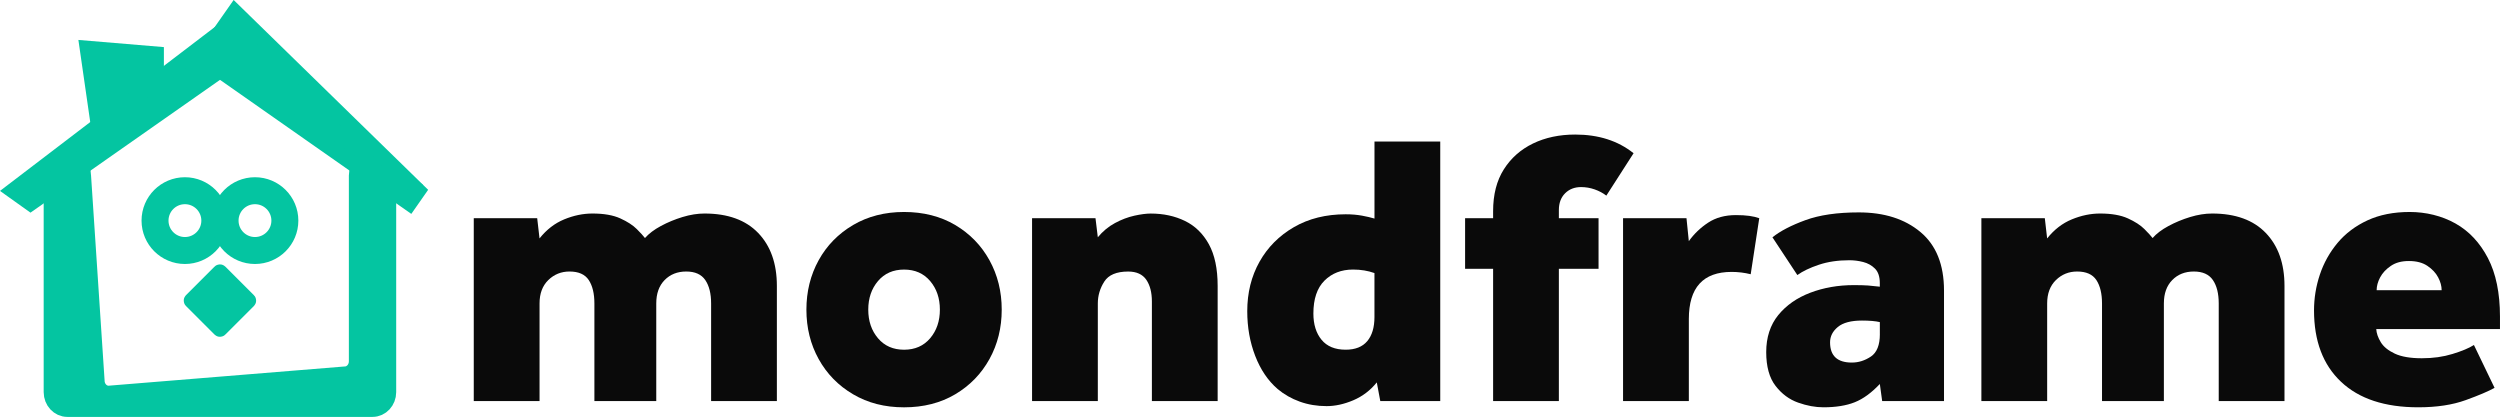
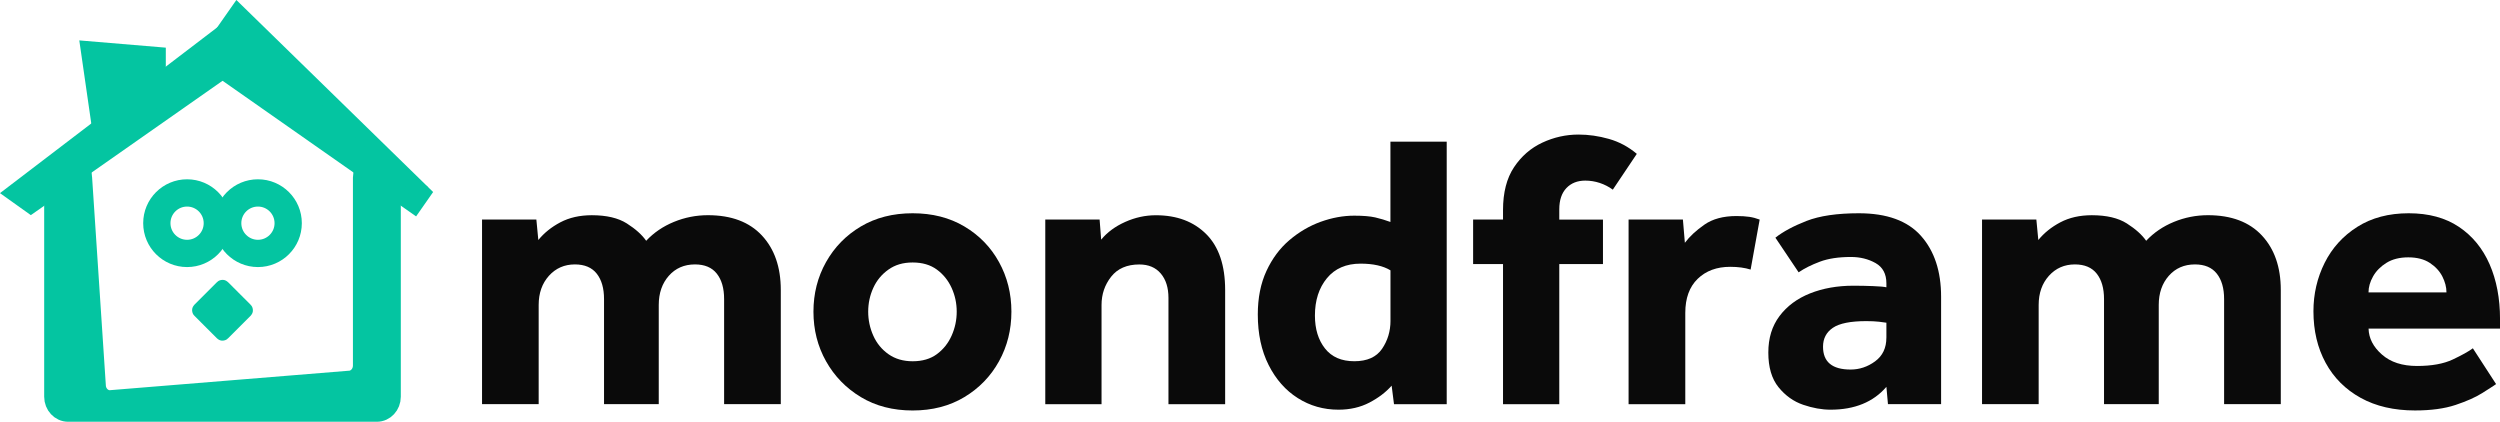
- <svg xmlns="http://www.w3.org/2000/svg" id="Layer_2" viewBox="0 0 1020.02 170.1">
+ <svg xmlns="http://www.w3.org/2000/svg" id="Layer_2" viewBox="0 0 1008.27 170.1">
  <defs>
    <style>.cls-1{fill:none;stroke-width:11px;}.cls-1,.cls-2,.cls-3{stroke:#04c5a1;stroke-miterlimit:10;}.cls-4{fill:#0a0a0a;}.cls-2{stroke-width:6px;}.cls-2,.cls-3{fill:#04c5a1;}.cls-3{stroke-width:8px;}</style>
  </defs>
  <g id="Layer_1-2">
-     <path class="cls-4" d="M193.3,163.64v-74.61h25.88l.95,8.25c2.86-3.6,6.22-6.19,10.08-7.78,3.86-1.59,7.7-2.38,11.51-2.38,4.66,0,8.44.66,11.35,1.98,2.91,1.32,5.16,2.78,6.75,4.37,1.59,1.59,2.7,2.81,3.33,3.65,1.59-1.8,3.76-3.44,6.51-4.92,2.75-1.48,5.69-2.7,8.81-3.65,3.12-.95,6.11-1.43,8.97-1.43,9.52,0,16.83,2.65,21.91,7.94,5.08,5.29,7.62,12.49,7.62,21.59v46.99h-26.83v-39.84c0-4.02-.79-7.2-2.38-9.53-1.59-2.33-4.18-3.49-7.78-3.49s-6.54,1.17-8.81,3.49c-2.28,2.33-3.41,5.5-3.41,9.53v39.84h-25.24v-39.84c0-4.02-.77-7.2-2.3-9.53-1.54-2.33-4.15-3.49-7.86-3.49-3.39,0-6.27,1.17-8.65,3.49-2.38,2.33-3.57,5.5-3.57,9.53v39.84h-26.83Z" />
-     <path class="cls-4" d="M329.02,126.34c0-7.41,1.67-14.13,5-20.16s8.02-10.82,14.05-14.37c6.03-3.54,12.96-5.32,20.8-5.32s14.89,1.77,20.87,5.32c5.98,3.55,10.64,8.33,13.97,14.37s5,12.75,5,20.16-1.67,14.13-5,20.16-7.99,10.82-13.97,14.37c-5.98,3.54-12.94,5.32-20.87,5.32s-14.76-1.77-20.8-5.32c-6.03-3.54-10.71-8.33-14.05-14.37s-5-12.75-5-20.16ZM368.87,142.69c4.44,0,7.99-1.56,10.64-4.68,2.64-3.12,3.97-7.01,3.97-11.67s-1.32-8.54-3.97-11.67c-2.65-3.12-6.19-4.68-10.64-4.68s-7.99,1.56-10.64,4.68c-2.65,3.12-3.97,7.01-3.97,11.67s1.32,8.55,3.97,11.67c2.64,3.12,6.19,4.68,10.64,4.68Z" />
-     <path class="cls-4" d="M421.09,163.64v-74.61h25.88l.95,7.78c2.01-2.43,4.34-4.37,6.98-5.79,2.64-1.43,5.29-2.43,7.94-3.02,2.64-.58,4.87-.87,6.67-.87,5.18,0,9.84,1.01,13.97,3.02,4.13,2.01,7.38,5.19,9.76,9.52,2.38,4.34,3.57,10,3.57,16.99v46.99h-26.83v-40.64c0-3.7-.77-6.67-2.3-8.89-1.54-2.22-4-3.33-7.38-3.33-4.76,0-8.02,1.38-9.76,4.13-1.75,2.75-2.62,5.71-2.62,8.89v39.84h-26.83Z" />
-     <path class="cls-4" d="M563.17,163.64l-1.43-7.62c-2.65,3.28-5.85,5.71-9.6,7.3-3.76,1.59-7.38,2.38-10.87,2.38-3.92,0-7.57-.61-10.95-1.83-3.39-1.22-6.4-2.94-9.05-5.16-3.92-3.39-6.96-7.88-9.13-13.49-2.17-5.61-3.25-11.69-3.25-18.26,0-7.51,1.67-14.23,5-20.16,3.33-5.93,8.02-10.64,14.05-14.13,6.03-3.49,13.07-5.24,21.11-5.24,2.43,0,4.66.19,6.67.56,2.01.37,3.7.77,5.08,1.19v-31.43h26.83v105.88h-24.45ZM560.79,129.35v-17.94c-2.65-.95-5.56-1.43-8.73-1.43-4.76,0-8.65,1.51-11.67,4.52-3.02,3.02-4.52,7.49-4.52,13.41,0,4.44,1.11,8.02,3.33,10.72,2.22,2.7,5.5,4.05,9.84,4.05,3.91,0,6.85-1.16,8.81-3.49,1.96-2.33,2.94-5.61,2.94-9.84Z" />
-     <path class="cls-4" d="M609.2,163.64v-53.97h-11.43v-20.64h11.43v-2.86c0-6.77,1.45-12.46,4.37-17.06,2.91-4.6,6.88-8.12,11.91-10.56,5.02-2.43,10.77-3.65,17.22-3.65,9.52,0,17.46,2.54,23.81,7.62l-11.11,17.3c-1.38-1.06-2.96-1.91-4.76-2.54-1.8-.63-3.65-.95-5.56-.95-2.65,0-4.82.85-6.51,2.54s-2.54,3.97-2.54,6.83v3.33h16.19v20.64h-16.19v53.97h-26.83Z" />
-     <path class="cls-4" d="M662.22,163.64v-74.61h25.88l.95,9.37c2.12-2.96,4.74-5.48,7.86-7.54,3.12-2.06,6.91-3.1,11.35-3.1,2.12,0,3.94.11,5.48.32,1.53.21,2.88.53,4.05.95l-3.49,22.86c-2.54-.63-5.13-.95-7.78-.95-11.64,0-17.46,6.4-17.46,19.21v33.49h-26.83Z" />
-     <path class="cls-4" d="M767.94,163.64l-.95-6.98c-3.39,3.6-6.8,6.09-10.24,7.46-3.44,1.37-7.7,2.06-12.78,2.06-3.28,0-6.72-.63-10.32-1.91-3.6-1.27-6.67-3.54-9.21-6.83-2.54-3.28-3.81-7.88-3.81-13.81s1.64-11.06,4.92-15.08c3.28-4.02,7.64-7.06,13.1-9.13,5.45-2.06,11.35-3.09,17.7-3.09,2.43,0,4.39.05,5.87.16,1.48.11,3.07.27,4.76.48v-1.43c0-2.64-.66-4.63-1.98-5.95-1.32-1.32-2.94-2.22-4.84-2.7-1.91-.48-3.76-.71-5.56-.71-4.66,0-8.81.61-12.46,1.83-3.65,1.22-6.59,2.62-8.81,4.21l-10.16-15.4c3.17-2.54,7.64-4.87,13.41-6.98,5.77-2.12,13.04-3.18,21.83-3.18,10.37,0,18.76,2.67,25.16,8.02,6.4,5.35,9.6,13.31,9.6,23.89v45.08h-25.24ZM766.99,136.34v-4.92c-1.8-.42-4.23-.63-7.3-.63-4.44,0-7.73.87-9.84,2.62-2.12,1.75-3.17,3.84-3.17,6.27,0,5.5,2.96,8.25,8.89,8.25,2.75,0,5.34-.82,7.78-2.46,2.43-1.64,3.65-4.68,3.65-9.13Z" />
-     <path class="cls-4" d="M808.42,163.64v-74.61h25.88l.95,8.25c2.86-3.6,6.22-6.19,10.08-7.78,3.86-1.59,7.7-2.38,11.51-2.38,4.66,0,8.44.66,11.35,1.98,2.91,1.32,5.16,2.78,6.75,4.37s2.7,2.81,3.33,3.65c1.59-1.8,3.75-3.44,6.51-4.92,2.75-1.48,5.69-2.7,8.81-3.65,3.12-.95,6.11-1.43,8.97-1.43,9.52,0,16.83,2.65,21.91,7.94,5.08,5.29,7.62,12.49,7.62,21.59v46.99h-26.83v-39.84c0-4.02-.79-7.2-2.38-9.53-1.59-2.33-4.18-3.49-7.78-3.49s-6.54,1.17-8.81,3.49c-2.28,2.33-3.41,5.5-3.41,9.53v39.84h-25.24v-39.84c0-4.02-.77-7.2-2.3-9.53-1.54-2.33-4.15-3.49-7.86-3.49-3.39,0-6.27,1.17-8.65,3.49-2.38,2.33-3.57,5.5-3.57,9.53v39.84h-26.83Z" />
-     <path class="cls-4" d="M1009.39,140.78l8.41,17.46c-2.44,1.38-6.35,3.04-11.75,5s-11.85,2.94-19.37,2.94c-13.65,0-24.16-3.46-31.51-10.4-7.36-6.93-11.03-16.64-11.03-29.13,0-4.97.79-9.84,2.38-14.6,1.59-4.76,3.99-9.07,7.22-12.94,3.23-3.86,7.3-6.93,12.22-9.21,4.92-2.27,10.66-3.41,17.22-3.41s13.1,1.56,18.65,4.68c5.56,3.12,9.97,7.83,13.26,14.13,3.28,6.3,4.92,14.26,4.92,23.89v5.08h-50.48c.1,1.69.71,3.47,1.83,5.32,1.11,1.85,3.02,3.41,5.71,4.68,2.7,1.27,6.38,1.9,11.03,1.9s8.73-.58,12.54-1.75c3.81-1.16,6.72-2.38,8.73-3.65ZM969.7,118.4h26.51c0-1.69-.48-3.44-1.43-5.24-.95-1.8-2.41-3.36-4.37-4.68-1.96-1.32-4.47-1.98-7.54-1.98s-5.42.66-7.38,1.98c-1.96,1.33-3.41,2.88-4.37,4.68-.95,1.8-1.43,3.55-1.43,5.24Z" />
    <polygon class="cls-2" points="63.87 21.98 63.87 34.55 51.67 34.55 51.67 47.13 39.46 47.13 35.49 19.6 63.87 21.98" />
    <path class="cls-3" d="M157.65,71.62v88.38c0,3.37-2.53,6.1-5.66,6.1H27.48c-3.12,0-5.66-2.73-5.66-6.1v-88.38c0-3.37,2.53-6.1,5.66-6.1h0c3.12,0,5.66,2.73,5.66,6.1l5.53,83.66c0,3.37,2.53,6.1,5.66,6.1l96.35-7.85c3.12,0,5.66-2.73,5.66-6.1v-75.81c0-3.37,2.53-6.1,5.66-6.1h0c3.12,0,5.66,2.73,5.66,6.1Z" />
    <line class="cls-2" x1="8.75" y1="77.81" x2="93.46" y2="18.45" />
    <polygon class="cls-2" points="12.45 83.09 5.05 77.81 89.76 13.18 97.16 23.73 12.45 83.09" />
    <line class="cls-2" x1="170.77" y1="77.81" x2="86.06" y2="18.45" />
    <polygon class="cls-2" points="167.08 83.09 170.77 77.81 95.76 4.61 82.37 23.73 167.08 83.09" />
    <circle class="cls-1" cx="75.45" cy="90.01" r="12.2" />
    <circle class="cls-1" cx="104.03" cy="90.01" r="12.2" />
-     <rect class="cls-2" x="81.38" y="114.28" width="16.72" height="16.72" rx=".12" ry=".12" transform="translate(113 -27.53) rotate(45)" />
+     <rect class="cls-2" x="83.14" y="118.54" width="13.18" height="13.18" rx=".12" ry=".12" transform="translate(114.77 -26.8) rotate(45)" />
+     <path class="cls-4" d="M194.41,163v-74.45h21.91l.79,8.25c2.33-2.86,5.29-5.24,8.89-7.14,3.6-1.9,7.83-2.86,12.7-2.86,5.93,0,10.64,1.11,14.13,3.33,3.49,2.22,6.08,4.55,7.78,6.98,3.07-3.28,6.8-5.82,11.19-7.62,4.39-1.8,8.97-2.7,13.73-2.7,9.42,0,16.67,2.73,21.75,8.18,5.08,5.45,7.62,12.78,7.62,21.98v46.04h-22.86v-42.38c0-4.34-.98-7.75-2.94-10.24-1.96-2.49-4.9-3.73-8.81-3.73-4.34,0-7.86,1.54-10.56,4.6-2.7,3.07-4.05,6.98-4.05,11.75v40h-22.07v-42.38c0-4.34-.98-7.75-2.94-10.24-1.96-2.49-4.9-3.73-8.81-3.73-4.23,0-7.73,1.54-10.48,4.6-2.75,3.07-4.13,6.98-4.13,11.75v40h-22.86Z" />
+     <path class="cls-4" d="M328.07,125.7c0-7.3,1.69-13.97,5.08-20,3.39-6.03,8.07-10.82,14.05-14.37,5.98-3.54,12.94-5.32,20.87-5.32s14.89,1.77,20.87,5.32c5.98,3.55,10.64,8.33,13.97,14.37,3.33,6.03,5,12.7,5,20s-1.67,13.97-5,20c-3.33,6.03-7.99,10.85-13.97,14.45-5.98,3.6-12.94,5.4-20.87,5.4s-14.9-1.8-20.87-5.4c-5.98-3.6-10.66-8.41-14.05-14.45-3.39-6.03-5.08-12.7-5.08-20ZM368.08,145.7c3.91,0,7.17-.95,9.76-2.86,2.59-1.91,4.58-4.39,5.95-7.46,1.37-3.07,2.06-6.29,2.06-9.68s-.69-6.59-2.06-9.6c-1.38-3.02-3.36-5.48-5.95-7.38-2.59-1.9-5.85-2.86-9.76-2.86s-7.06.95-9.76,2.86c-2.7,1.91-4.74,4.37-6.11,7.38-1.38,3.02-2.06,6.22-2.06,9.6s.69,6.62,2.06,9.68c1.37,3.07,3.41,5.56,6.11,7.46,2.7,1.91,5.95,2.86,9.76,2.86Z" />
+     <path class="cls-4" d="M421.57,163v-74.45h21.91l.63,8.1c2.43-2.96,5.66-5.34,9.68-7.14,4.02-1.8,8.15-2.7,12.38-2.7,8.47,0,15.24,2.54,20.32,7.62,5.08,5.08,7.62,12.59,7.62,22.54v46.04h-22.86v-42.86c0-4.13-1.03-7.41-3.1-9.84-2.06-2.43-4.95-3.65-8.65-3.65-4.98,0-8.76,1.64-11.35,4.92-2.59,3.28-3.89,7.09-3.89,11.43v40h-22.7Z" />
+     <path class="cls-4" d="M562.21,163l-.95-7.46c-2.33,2.65-5.32,4.92-8.97,6.83-3.65,1.9-7.81,2.86-12.46,2.86-6.03,0-11.51-1.56-16.43-4.68-4.92-3.12-8.84-7.56-11.75-13.33-2.91-5.77-4.37-12.57-4.37-20.4,0-6.67,1.16-12.51,3.49-17.54,2.33-5.02,5.42-9.18,9.29-12.46,3.86-3.28,8.07-5.74,12.62-7.38,4.55-1.64,9.05-2.46,13.49-2.46,3.6,0,6.43.24,8.49.71,2.06.48,4.1,1.09,6.11,1.83v-32.38h22.7v105.88h-21.27ZM560.79,129.35v-20.32c-2.96-1.8-6.98-2.7-12.06-2.7-5.82,0-10.35,1.96-13.57,5.87-3.23,3.92-4.84,8.94-4.84,15.08,0,5.4,1.35,9.82,4.05,13.25,2.7,3.44,6.64,5.16,11.83,5.16s8.91-1.67,11.19-5c2.27-3.33,3.41-7.12,3.41-11.35Z" />
+     <path class="cls-4" d="M606.18,163v-56.51h-12.06v-17.94h12.06v-3.81c0-7.09,1.48-12.86,4.44-17.3,2.96-4.44,6.77-7.75,11.43-9.92,4.66-2.17,9.52-3.25,14.6-3.25,4.02,0,8.1.58,12.22,1.75,4.13,1.17,7.88,3.17,11.27,6.03-1.59,2.44-3.2,4.84-4.84,7.22-1.64,2.38-3.25,4.79-4.84,7.22-1.59-1.16-3.33-2.06-5.24-2.7-1.9-.63-3.86-.95-5.87-.95-3.17,0-5.71,1.01-7.62,3.02-1.9,2.01-2.86,4.87-2.86,8.57v4.13h17.62v17.94h-17.62v56.51h-22.7Z" />
+     <path class="cls-4" d="M656.82,163v-74.45h21.91l.79,9.37c1.91-2.54,4.52-4.97,7.86-7.3,3.33-2.33,7.64-3.49,12.94-3.49,2.01,0,3.73.11,5.16.32,1.43.21,2.83.58,4.21,1.11l-3.65,20.16c-2.33-.74-5.08-1.11-8.25-1.11-5.4,0-9.76,1.61-13.1,4.84-3.33,3.23-5,7.81-5,13.73v36.83h-22.86Z" />
+     <path class="cls-4" d="M761.43,163l-.63-6.98c-5.29,6.14-12.81,9.21-22.54,9.21-3.49,0-7.17-.66-11.03-1.98-3.87-1.32-7.17-3.68-9.92-7.06-2.75-3.39-4.13-8.04-4.13-13.97s1.51-10.74,4.52-14.76c3.02-4.02,7.12-7.06,12.3-9.13,5.18-2.06,11.01-3.1,17.46-3.1,2.64,0,5.32.05,8.02.16,2.7.11,4.47.26,5.32.48v-1.59c0-3.81-1.46-6.53-4.37-8.18-2.91-1.64-6.22-2.46-9.92-2.46-4.98,0-9.16.63-12.54,1.9-3.39,1.27-6.25,2.7-8.57,4.29l-9.37-13.97c3.07-2.43,7.25-4.68,12.54-6.75,5.29-2.06,12.33-3.1,21.11-3.1,11.32,0,19.68,3.04,25.08,9.13,5.4,6.09,8.1,14.26,8.1,24.52v43.34h-21.43ZM760.8,136.18v-6.03c-.53-.1-1.54-.24-3.02-.4-1.48-.16-3.17-.24-5.08-.24-6.35,0-10.85.9-13.49,2.7-2.65,1.8-3.97,4.34-3.97,7.62,0,6.14,3.7,9.21,11.11,9.21,3.6,0,6.91-1.11,9.92-3.33,3.02-2.22,4.52-5.4,4.52-9.52Z" />
+     <path class="cls-4" d="M799.37,163v-74.45h21.91l.79,8.25c2.33-2.86,5.29-5.24,8.89-7.14,3.6-1.9,7.83-2.86,12.7-2.86,5.93,0,10.64,1.11,14.13,3.33s6.08,4.55,7.78,6.98c3.07-3.28,6.8-5.82,11.19-7.62,4.39-1.8,8.97-2.7,13.73-2.7,9.42,0,16.67,2.73,21.75,8.18,5.08,5.45,7.62,12.78,7.62,21.98v46.04h-22.86v-42.38c0-4.34-.98-7.75-2.94-10.24-1.96-2.49-4.9-3.73-8.81-3.73-4.34,0-7.86,1.54-10.56,4.6-2.7,3.07-4.05,6.98-4.05,11.75v40h-22.07v-42.38c0-4.34-.98-7.75-2.94-10.24-1.96-2.49-4.9-3.73-8.81-3.73-4.23,0-7.73,1.54-10.48,4.6-2.75,3.07-4.13,6.98-4.13,11.75v40h-22.86Z" />
+     <path class="cls-4" d="M997.32,140.46l9.37,14.45c-1.06.74-2.94,1.96-5.64,3.65-2.7,1.69-6.27,3.28-10.71,4.76-4.45,1.48-9.9,2.22-16.35,2.22-8.47,0-15.77-1.69-21.91-5.08-6.14-3.39-10.85-8.1-14.13-14.13-3.28-6.03-4.92-12.96-4.92-20.79,0-6.98,1.51-13.49,4.52-19.53,3.02-6.03,7.41-10.87,13.18-14.52,5.77-3.65,12.67-5.48,20.72-5.48s14.79,1.83,20.24,5.48c5.45,3.65,9.58,8.68,12.38,15.08,2.8,6.4,4.21,13.79,4.21,22.14v3.81h-53.02c.1,3.92,1.9,7.41,5.4,10.48,3.49,3.07,8.2,4.6,14.13,4.6s10.74-.87,14.45-2.62c3.7-1.75,6.4-3.25,8.1-4.52ZM955.25,117.92h31.43c0-2.12-.56-4.26-1.67-6.43-1.11-2.17-2.8-3.99-5.08-5.48-2.28-1.48-5.16-2.22-8.65-2.22s-6.43.74-8.81,2.22c-2.38,1.48-4.18,3.31-5.4,5.48-1.22,2.17-1.83,4.31-1.83,6.43Z" />
  </g>
</svg>
